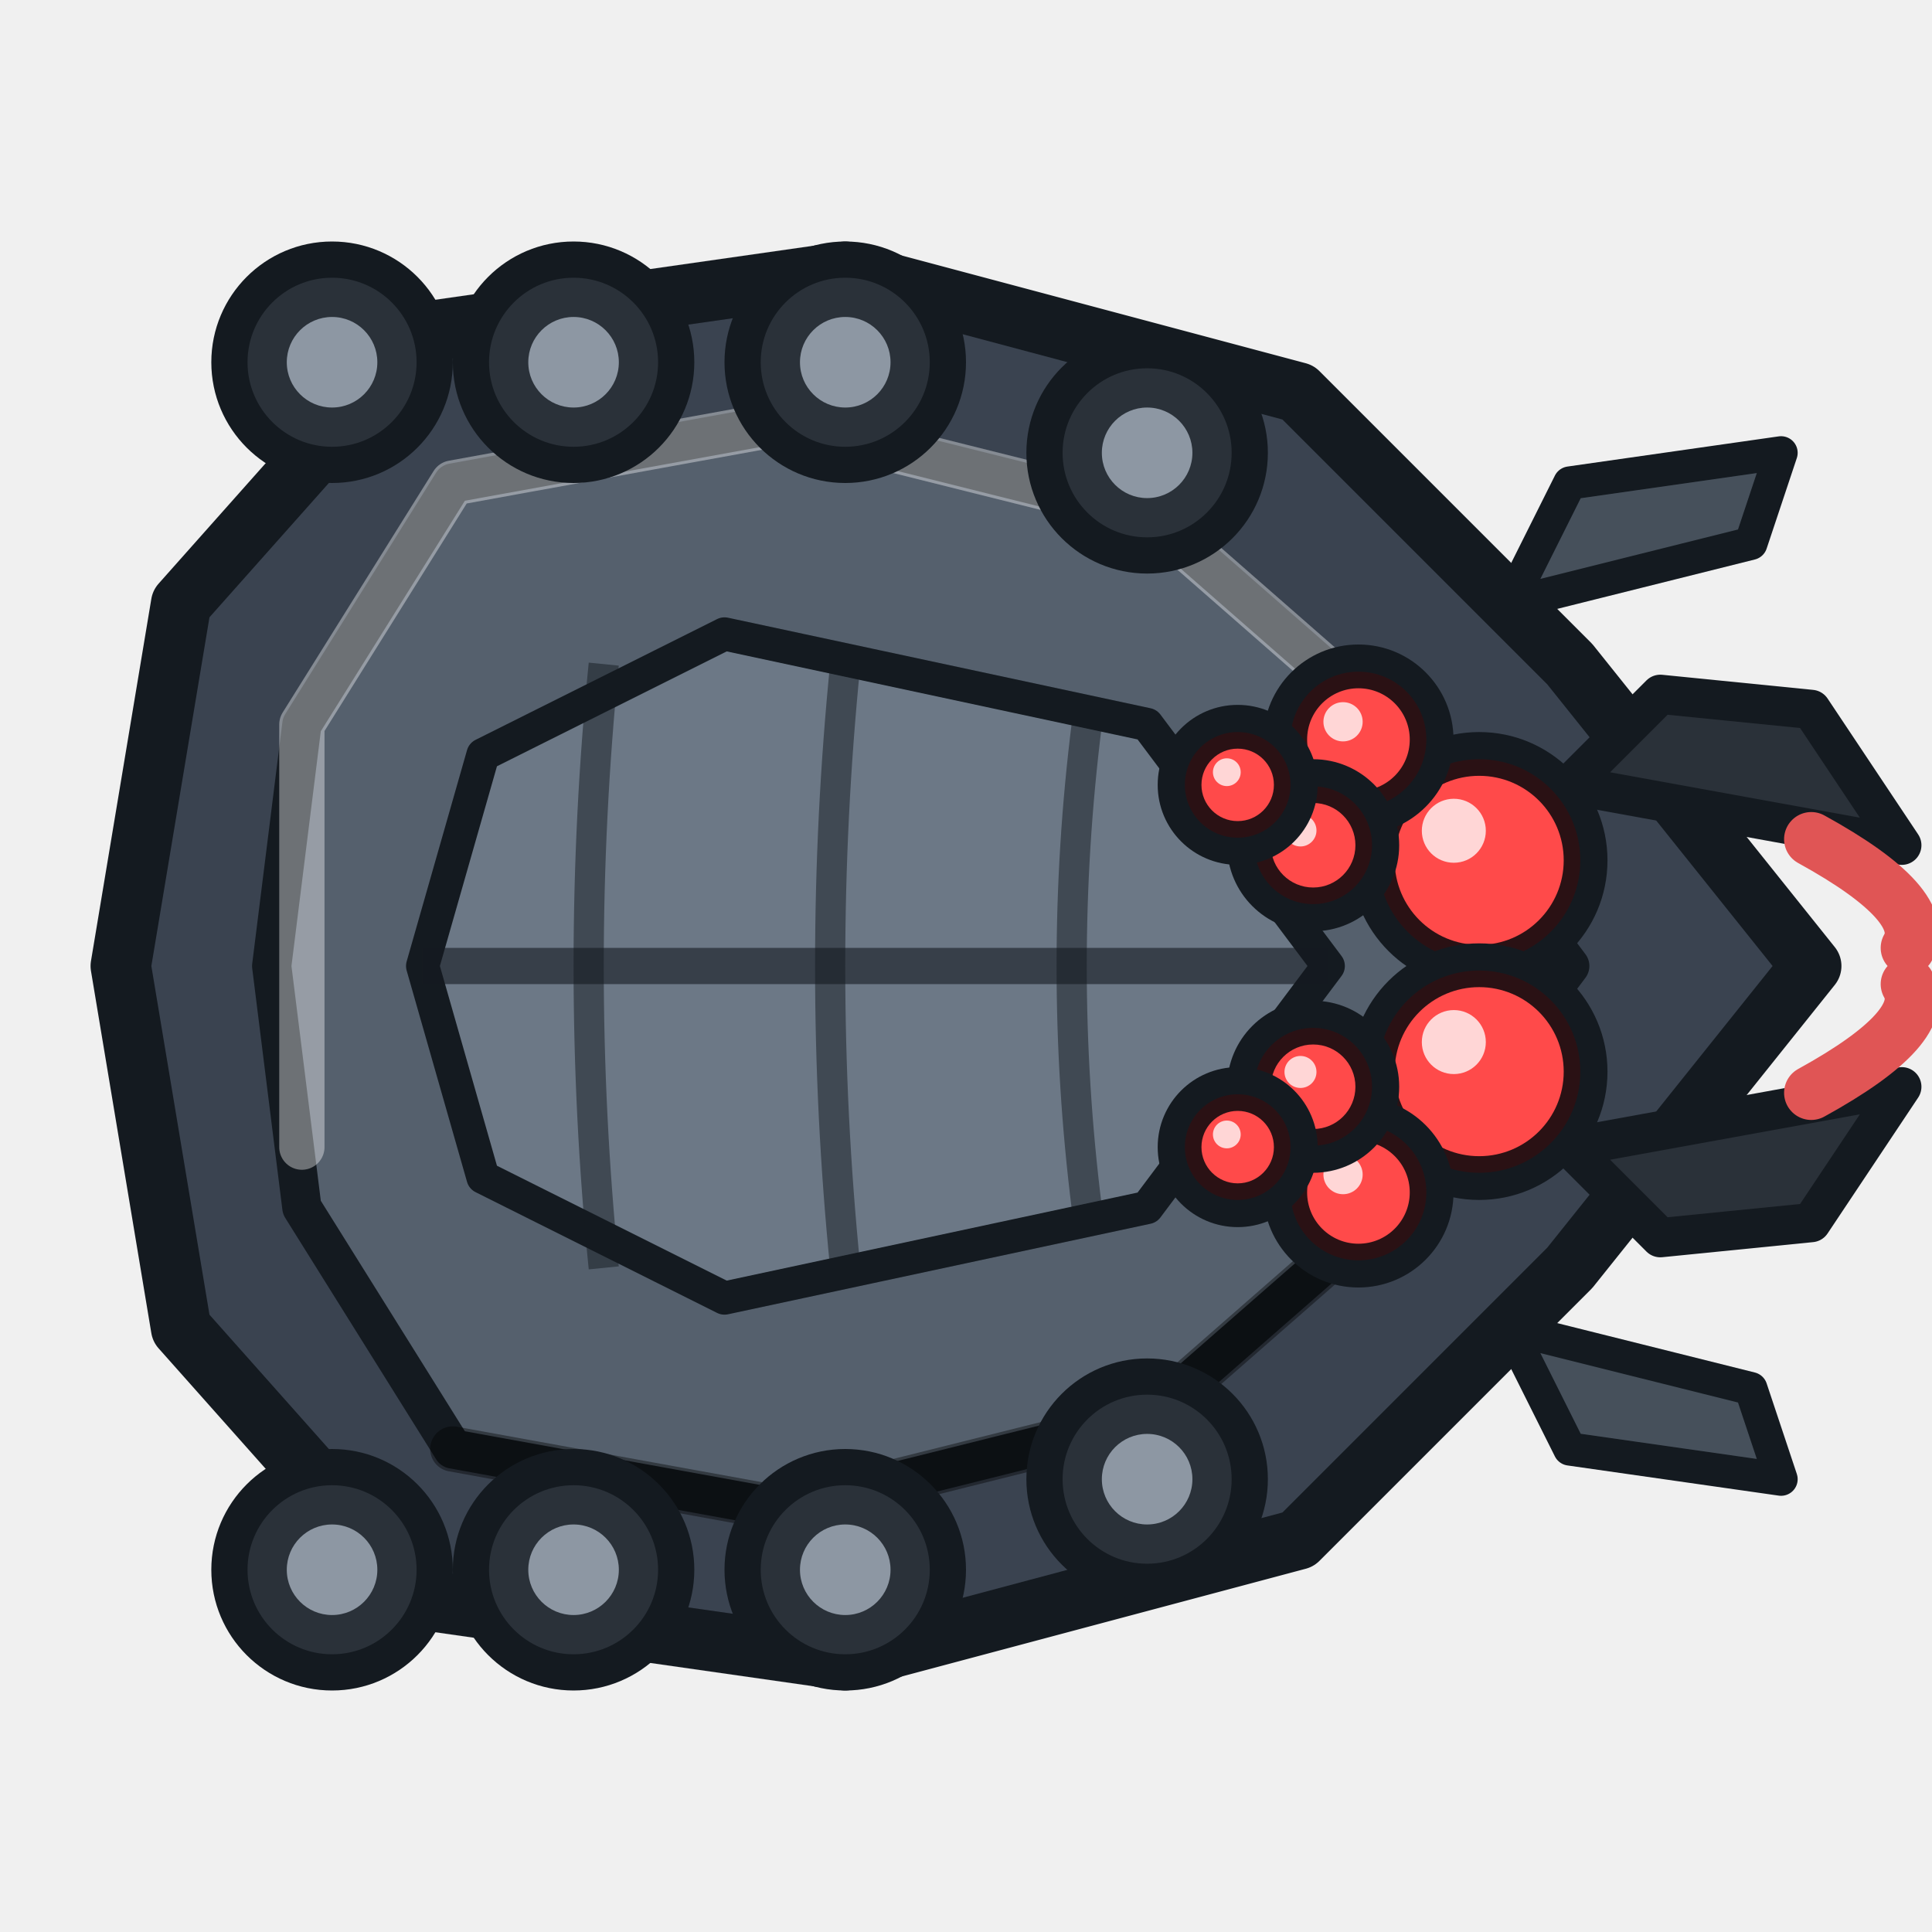
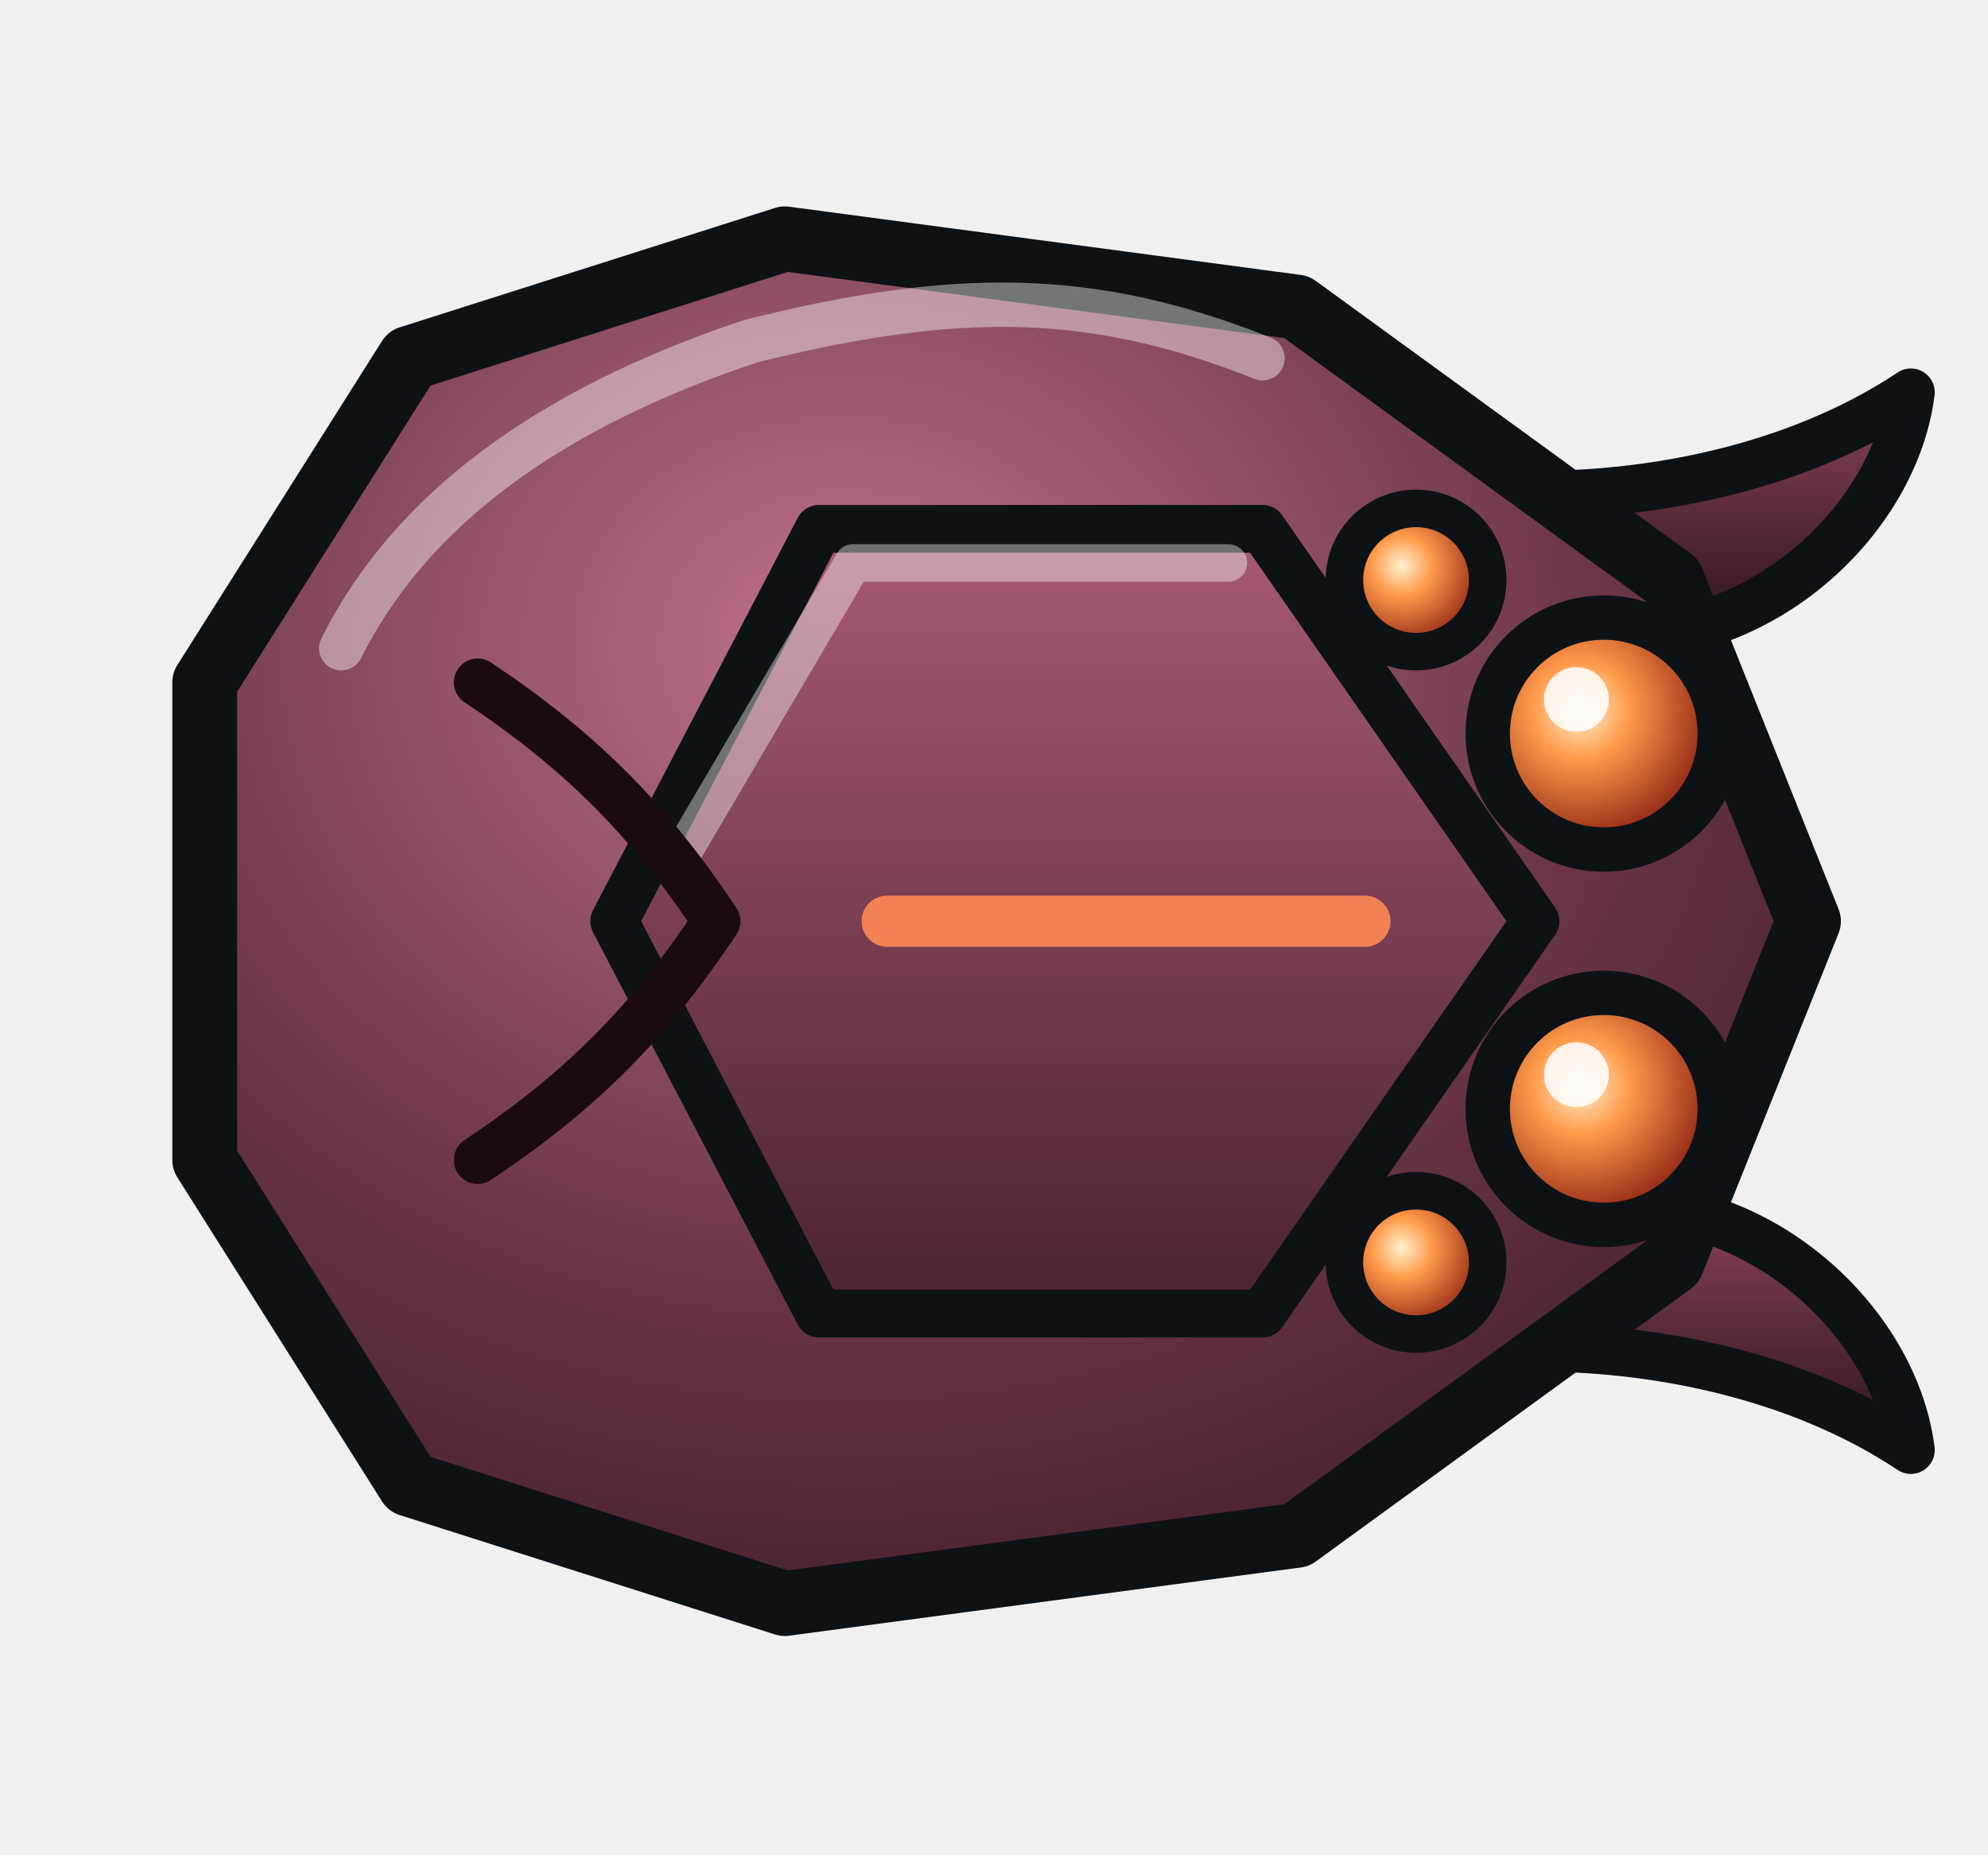
- <svg xmlns="http://www.w3.org/2000/svg" viewBox="0 0 64 64" width="64" height="64">
-   <path d="M60 32 L52 22 L43 13 L28 9 L14 11 L6 20 L4 32 L6 44 L14 53 L28 55 L43 51 L52 42 Z" fill="#3a4350" stroke="#141a20" stroke-width="2" stroke-linejoin="round" />
-   <path d="M52 32 L46 24 L38 17 L26 14 L15 16 L10 24 L9 32 L10 40 L15 48 L26 50 L38 47 L46 40 Z" fill="#55606d" stroke="#141a20" stroke-width="1.3" stroke-linejoin="round" />
-   <path d="M10 38 L10 24 L15 16 L26 14 L38 17 L46 24" fill="none" stroke="#fff" stroke-opacity=".38" stroke-width="1.5" stroke-linejoin="round" stroke-linecap="round" />
-   <path d="M46 40 L38 47 L26 50 L15 48" fill="none" stroke="#000" stroke-opacity=".4" stroke-width="1.5" stroke-linejoin="round" stroke-linecap="round" />
-   <path d="M44 32 L38 24 L24 21 L16 25 L14 32 L16 39 L24 43 L38 40 Z" fill="#6c7886" stroke="#141a20" stroke-width="1.1" stroke-linejoin="round" />
-   <path d="M14 32 H44" stroke="#141a20" stroke-opacity=".6" stroke-width="1.2" />
-   <path d="M20 22 Q19 32 20 42" fill="none" stroke="#141a20" stroke-opacity=".5" stroke-width="1" />
-   <path d="M28 22 Q27 32 28 42" fill="none" stroke="#141a20" stroke-opacity=".5" stroke-width="1" />
-   <path d="M36 24 Q35 32 36 40" fill="none" stroke="#141a20" stroke-opacity=".5" stroke-width="1" />
-   <circle cx="38" cy="15" r="3.4" fill="#2a3139" stroke="#141a20" stroke-width="1.2" />
-   <circle cx="38" cy="15" r="1.5" fill="#8d97a3" />
-   <circle cx="38" cy="49" r="3.4" fill="#2a3139" stroke="#141a20" stroke-width="1.2" />
-   <circle cx="38" cy="49" r="1.5" fill="#8d97a3" />
-   <circle cx="28" cy="12" r="3.4" fill="#2a3139" stroke="#141a20" stroke-width="1.2" />
-   <circle cx="28" cy="12" r="1.5" fill="#8d97a3" />
-   <circle cx="28" cy="52" r="3.4" fill="#2a3139" stroke="#141a20" stroke-width="1.2" />
-   <circle cx="28" cy="52" r="1.5" fill="#8d97a3" />
-   <circle cx="19" cy="12" r="3.4" fill="#2a3139" stroke="#141a20" stroke-width="1.2" />
-   <circle cx="19" cy="12" r="1.5" fill="#8d97a3" />
-   <circle cx="19" cy="52" r="3.4" fill="#2a3139" stroke="#141a20" stroke-width="1.2" />
-   <circle cx="19" cy="52" r="1.5" fill="#8d97a3" />
-   <circle cx="11" cy="12" r="3.4" fill="#2a3139" stroke="#141a20" stroke-width="1.2" />
-   <circle cx="11" cy="12" r="1.5" fill="#8d97a3" />
-   <circle cx="11" cy="52" r="3.4" fill="#2a3139" stroke="#141a20" stroke-width="1.2" />
-   <circle cx="11" cy="52" r="1.5" fill="#8d97a3" />
-   <path d="M52 26 L63 28 L60 23.5 L55 23 Z" fill="#2a3139" stroke="#141a20" stroke-width="1.3" stroke-linejoin="round" />
-   <path d="M60 27.8 Q64 30 63.2 31.4" fill="none" stroke="#e05555" stroke-width="1.8" stroke-linecap="round" />
-   <path d="M50 20 L58 18 L59 15 L52 16 Z" fill="#46505b" stroke="#141a20" stroke-width="1.1" stroke-linejoin="round" />
-   <path d="M52 38 L63 36 L60 40.5 L55 41 Z" fill="#2a3139" stroke="#141a20" stroke-width="1.3" stroke-linejoin="round" />
-   <path d="M60 36.2 Q64 34 63.2 32.6" fill="none" stroke="#e05555" stroke-width="1.8" stroke-linecap="round" />
-   <path d="M50 44 L58 46 L59 49 L52 48 Z" fill="#46505b" stroke="#141a20" stroke-width="1.1" stroke-linejoin="round" />
-   <circle cx="49" cy="28.5" r="3.8" fill="#2a1114" stroke="#141a20" stroke-width=".9" />
-   <circle cx="49" cy="28.5" r="2.8" fill="#ff4a4a" />
-   <circle cx="48.16" cy="27.52" r="1.06" fill="#ffd6d6" />
-   <circle cx="49" cy="35.5" r="3.8" fill="#2a1114" stroke="#141a20" stroke-width=".9" />
-   <circle cx="49" cy="35.5" r="2.8" fill="#ff4a4a" />
-   <circle cx="48.16" cy="34.52" r="1.06" fill="#ffd6d6" />
-   <circle cx="45" cy="24.5" r="2.7" fill="#2a1114" stroke="#141a20" stroke-width=".9" />
-   <circle cx="45" cy="24.5" r="1.7" fill="#ff4a4a" />
-   <circle cx="44.49" cy="23.91" r="0.65" fill="#ffd6d6" />
-   <circle cx="45" cy="39.5" r="2.7" fill="#2a1114" stroke="#141a20" stroke-width=".9" />
-   <circle cx="45" cy="39.5" r="1.7" fill="#ff4a4a" />
-   <circle cx="44.49" cy="38.91" r="0.65" fill="#ffd6d6" />
-   <circle cx="43.5" cy="28" r="2.4" fill="#2a1114" stroke="#141a20" stroke-width=".9" />
-   <circle cx="43.5" cy="28" r="1.4" fill="#ff4a4a" />
-   <circle cx="43.08" cy="27.51" r="0.53" fill="#ffd6d6" />
-   <circle cx="43.5" cy="36" r="2.4" fill="#2a1114" stroke="#141a20" stroke-width=".9" />
-   <circle cx="43.5" cy="36" r="1.4" fill="#ff4a4a" />
-   <circle cx="43.08" cy="35.51" r="0.53" fill="#ffd6d6" />
-   <circle cx="41" cy="26" r="2.2" fill="#2a1114" stroke="#141a20" stroke-width=".9" />
-   <circle cx="41" cy="26" r="1.2" fill="#ff4a4a" />
-   <circle cx="40.64" cy="25.58" r="0.46" fill="#ffd6d6" />
-   <circle cx="41" cy="38" r="2.2" fill="#2a1114" stroke="#141a20" stroke-width=".9" />
-   <circle cx="41" cy="38" r="1.2" fill="#ff4a4a" />
-   <circle cx="40.64" cy="37.58" r="0.46" fill="#ffd6d6" />
+ <svg xmlns="http://www.w3.org/2000/svg" viewBox="0 0 134 125" width="134" height="125">
+   <defs>
+     <linearGradient id="ca-steel" x1="0" y1="0" x2="0" y2="1">
+       <stop offset="0" stop-color="#6f8499" />
+       <stop offset="0.45" stop-color="#3a4958" />
+       <stop offset="1" stop-color="#202a33" />
+     </linearGradient>
+     <linearGradient id="ca-steeld" x1="0" y1="0" x2="0" y2="1">
+       <stop offset="0" stop-color="#3b4854" />
+       <stop offset="1" stop-color="#161d24" />
+     </linearGradient>
+     <radialGradient id="ca-plum" cx="0.4" cy="0.3" r="0.85">
+       <stop offset="0" stop-color="#c0728a" />
+       <stop offset="0.55" stop-color="#6b3547" />
+       <stop offset="1" stop-color="#361823" />
+     </radialGradient>
+     <linearGradient id="ca-plumf" x1="0" y1="0" x2="0" y2="1">
+       <stop offset="0" stop-color="#a85b73" />
+       <stop offset="1" stop-color="#4a2230" />
+     </linearGradient>
+     <linearGradient id="ca-amber" x1="0" y1="0" x2="0" y2="1">
+       <stop offset="0" stop-color="#ffd884" />
+       <stop offset="0.5" stop-color="#e0a132" />
+       <stop offset="1" stop-color="#8a5a14" />
+     </linearGradient>
+     <radialGradient id="ca-teal" cx="0.4" cy="0.4" r="0.6">
+       <stop offset="0" stop-color="#effffb" />
+       <stop offset="0.4" stop-color="#52f5cf" />
+       <stop offset="1" stop-color="#0c5c4b" />
+     </radialGradient>
+     <radialGradient id="ca-ember" cx="0.4" cy="0.4" r="0.6">
+       <stop offset="0" stop-color="#fff2d0" />
+       <stop offset="0.35" stop-color="#ff9a4a" />
+       <stop offset="1" stop-color="#8a1d10" />
+     </radialGradient>
+     <linearGradient id="ca-bone" x1="0" y1="0" x2="0" y2="1">
+       <stop offset="0" stop-color="#8a4458" />
+       <stop offset="1" stop-color="#2b121c" />
+     </linearGradient>
+   </defs>
+   <g transform="scale(1.15)">
+     <path d="M92 37C102 39 111 31 112 23C106 27 98 29 90 29Z" fill="url(#ca-bone)" stroke="#0d1217" stroke-width="2.8" stroke-linejoin="round" stroke-linecap="round" />
+     <path d="M92 71C102 69 111 77 112 85C106 81 98 79 90 79Z" fill="url(#ca-bone)" stroke="#0d1217" stroke-width="2.8" stroke-linejoin="round" stroke-linecap="round" />
+     <path d="M106 54L98 34L76 18L46 14L24 21L12 40L12 68L24 87L46 94L76 90L98 74Z" fill="url(#ca-plum)" stroke="#0d1217" stroke-width="3.8" stroke-linejoin="round" stroke-linecap="round" />
+     <path d="M20 38C24 30 32 24 44 20C56 17 64 17 74 21" fill="none" stroke="#ffffff" stroke-opacity="0.42" stroke-width="2.6" stroke-linecap="round" stroke-linejoin="round" />
+     <path d="M36 54L48 31H74L90 54L74 77H48Z" fill="url(#ca-plumf)" stroke="#0d1217" stroke-width="2.8" stroke-linejoin="round" stroke-linecap="round" />
+     <path d="M40 50L50 33H72" fill="none" stroke="#ffffff" stroke-opacity="0.4" stroke-width="2.2" stroke-linecap="round" stroke-linejoin="round" />
+     <path d="M28 40C34 44 38 48 42 54M28 68C34 64 38 60 42 54" fill="none" stroke="#1a0b12" stroke-width="2.8" stroke-linecap="round" />
+     <path d="M52 54H80" fill="none" stroke="#ff8a55" stroke-width="3" stroke-linecap="round" stroke-opacity=".9" />
+     <circle cx="94" cy="43" r="6.8" fill="url(#ca-ember)" stroke="#0d1217" stroke-width="2.6" />
+     <circle cx="94" cy="65" r="6.8" fill="url(#ca-ember)" stroke="#0d1217" stroke-width="2.6" />
+     <circle cx="83" cy="34" r="4.2" fill="url(#ca-ember)" stroke="#0d1217" stroke-width="2.2" />
+     <circle cx="83" cy="74" r="4.2" fill="url(#ca-ember)" stroke="#0d1217" stroke-width="2.2" />
+     <circle cx="92.4" cy="41" r="1.9" fill="#fff" fill-opacity=".85" />
+     <circle cx="92.4" cy="63" r="1.9" fill="#fff" fill-opacity=".85" />
+   </g>
</svg>
